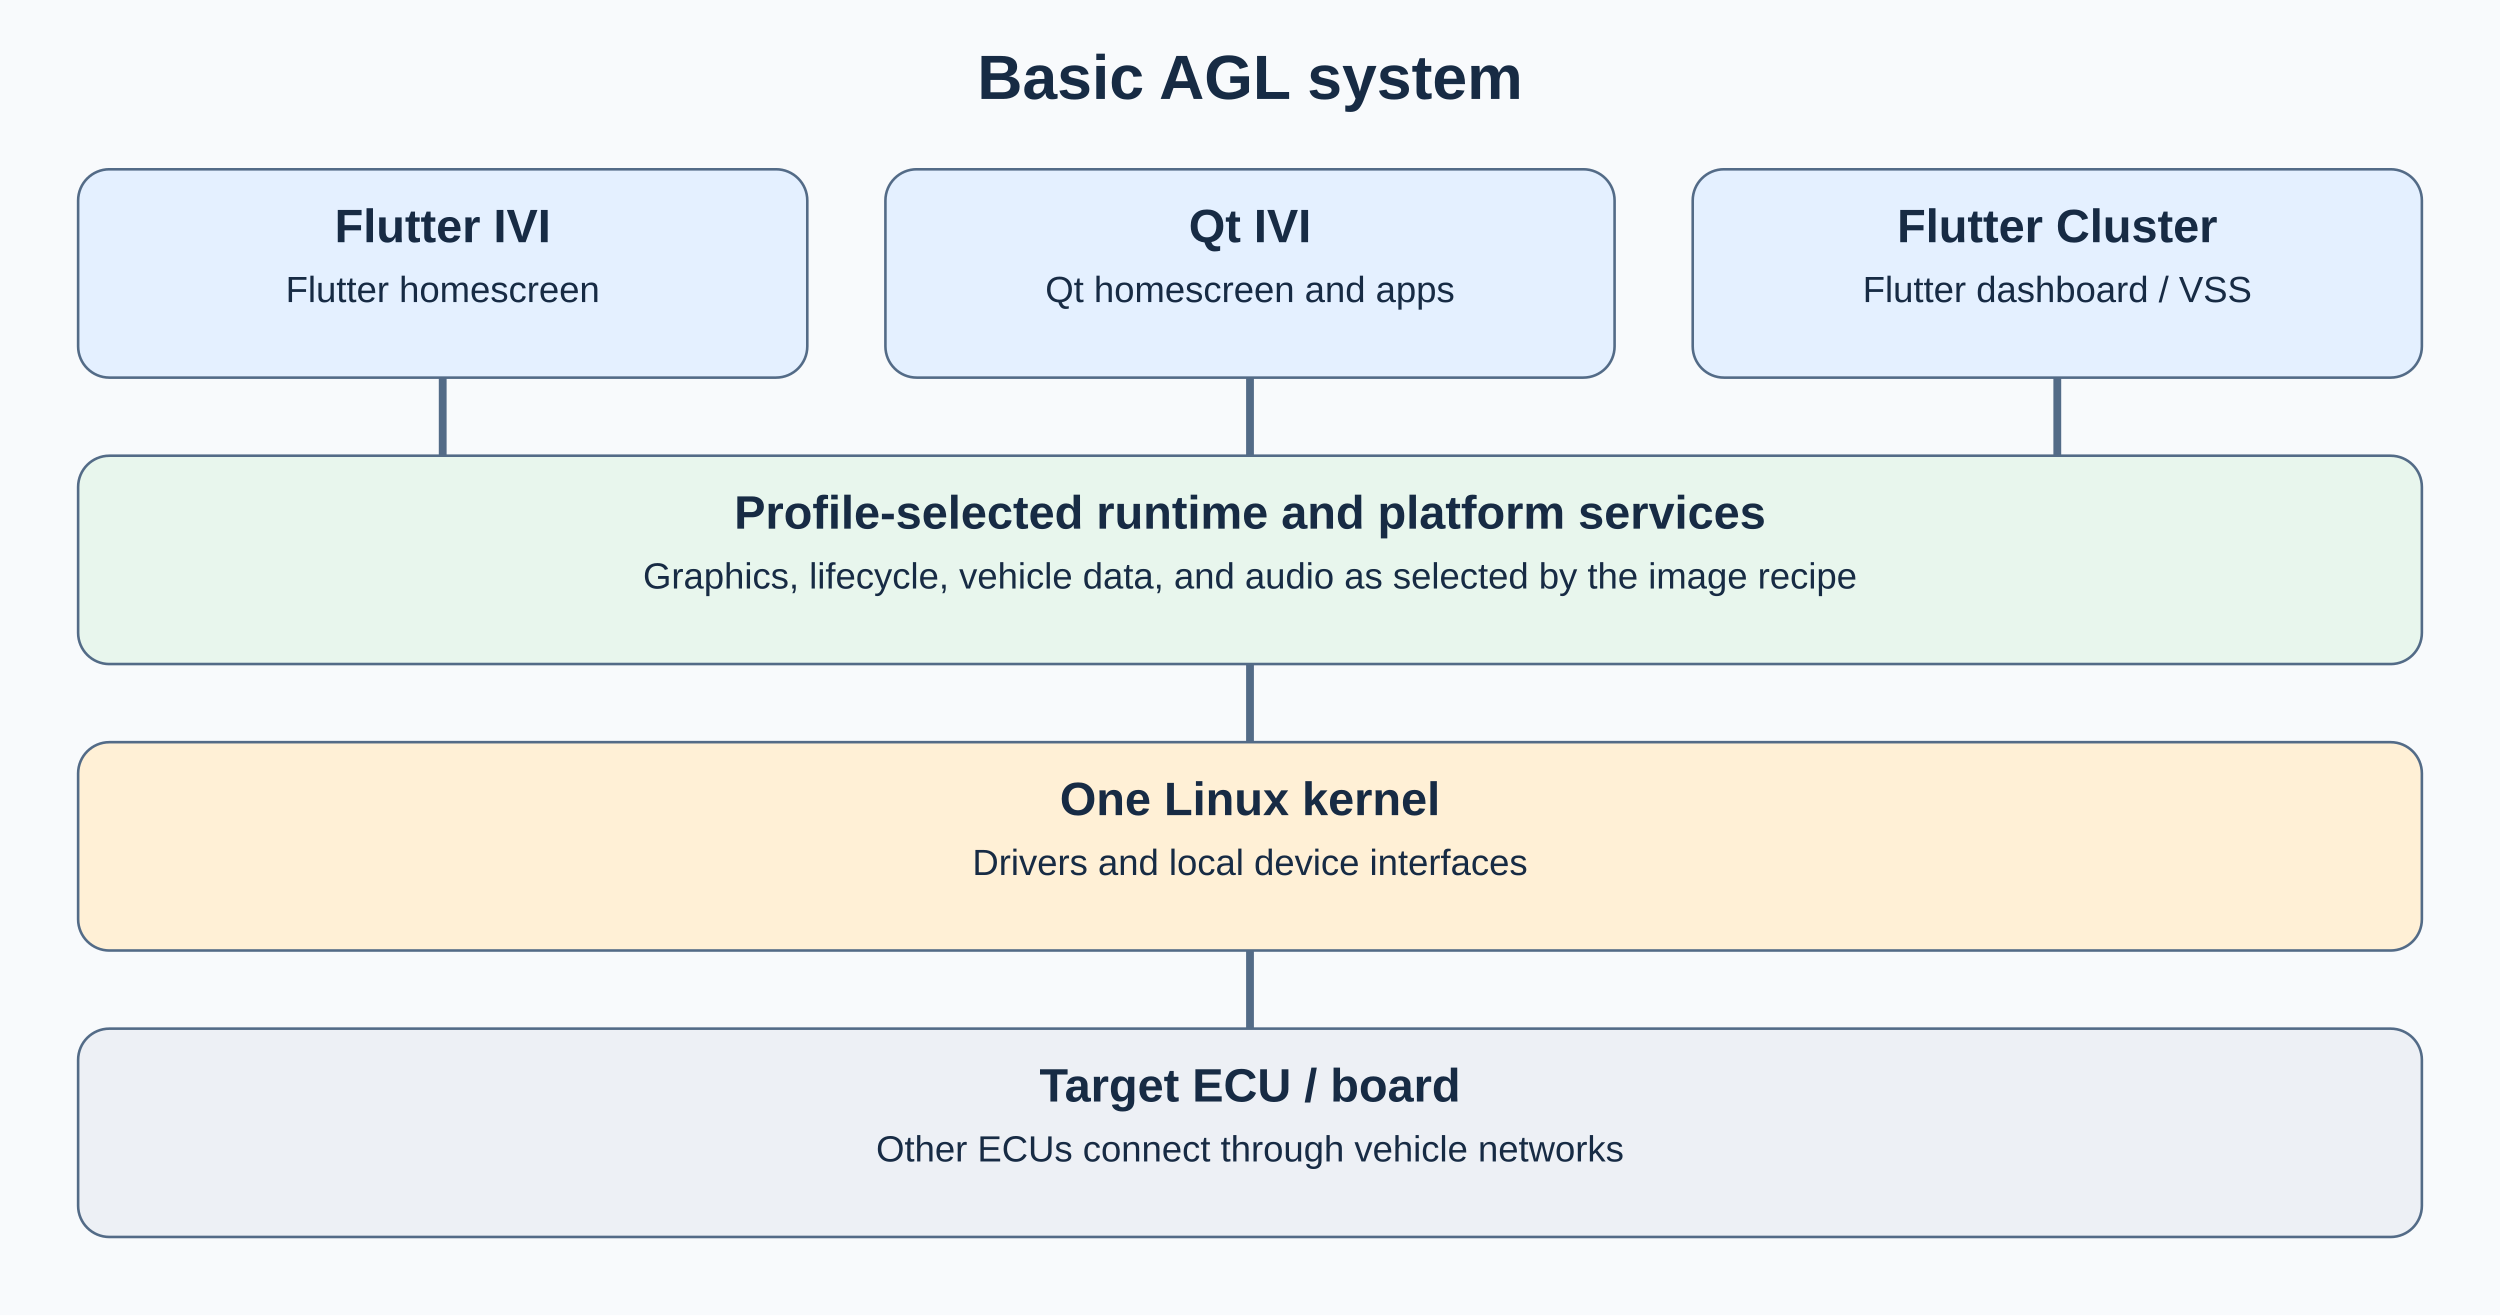
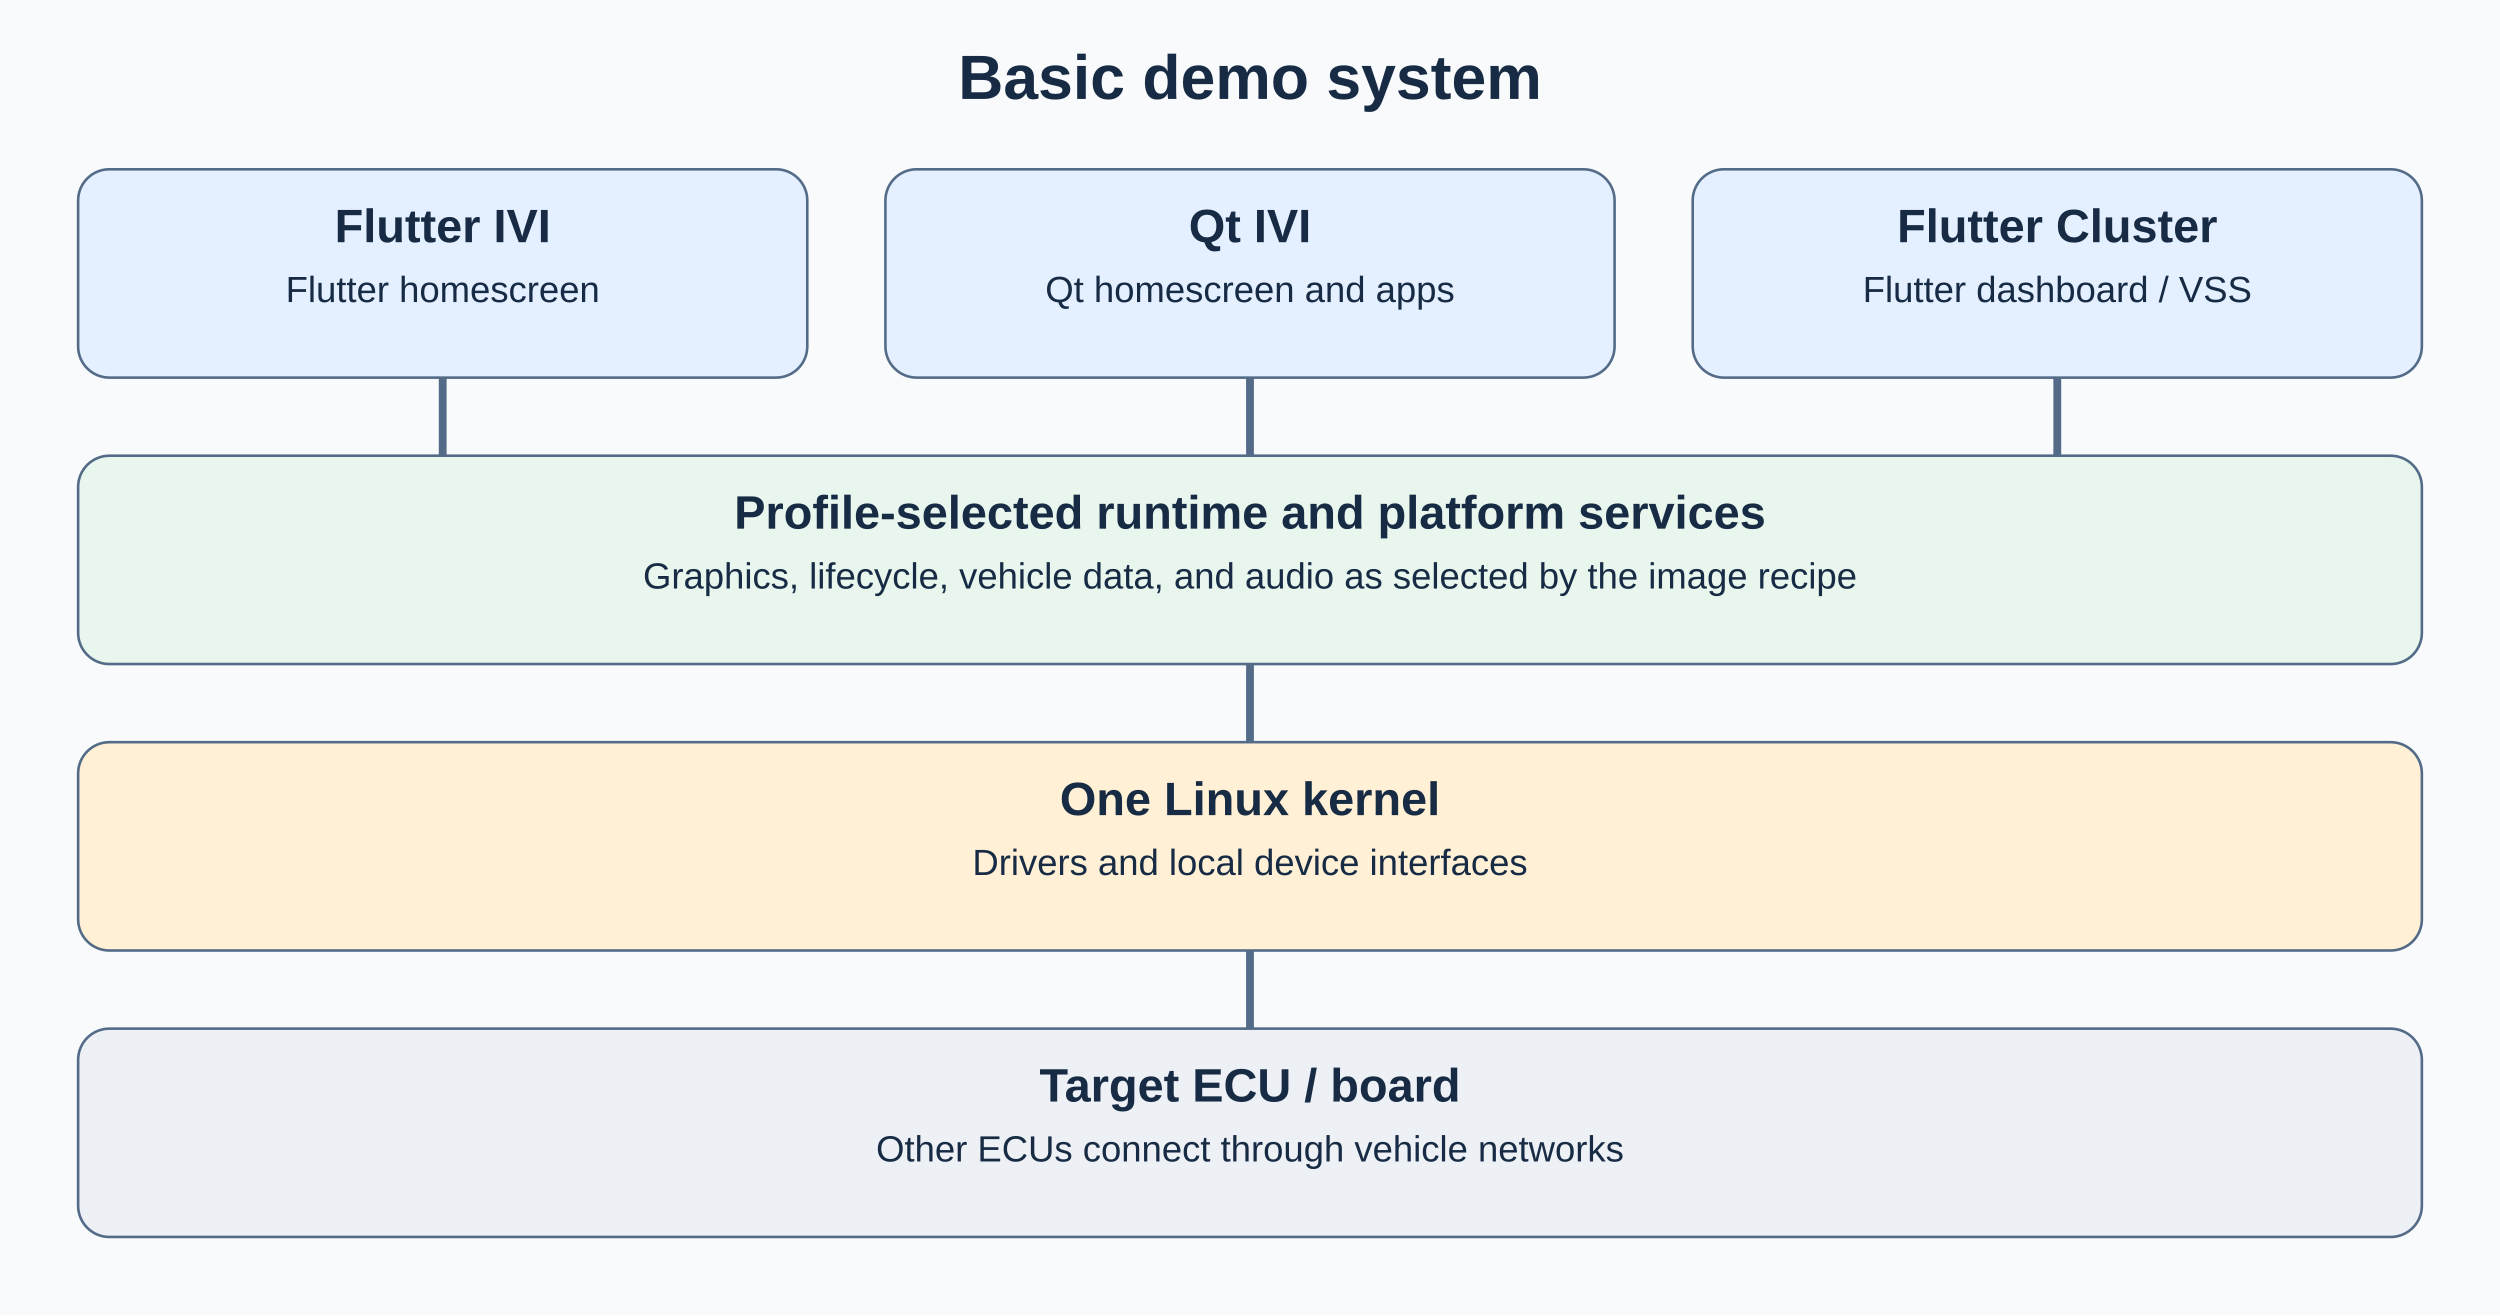
<svg xmlns="http://www.w3.org/2000/svg" viewBox="0 0 960 505" role="img" aria-labelledby="title desc">
  <rect width="960" height="505" fill="#f8fafc" />
  <g font-family="Arial, sans-serif" fill="#172b44">
-     <text x="480" y="38" text-anchor="middle" font-size="24" font-weight="bold">Basic AGL system</text>
+     <text x="480" y="38" text-anchor="middle" font-size="24" font-weight="bold">Basic demo system</text>
    <rect x="30" y="65" width="280" height="80" rx="12" fill="#e4f0ff" stroke="#536b87" />
    <text x="170.0" y="93" text-anchor="middle" font-size="18" font-weight="bold">Flutter IVI</text>
    <text x="170.0" y="116" text-anchor="middle" font-size="14">Flutter homescreen</text>
    <rect x="340" y="65" width="280" height="80" rx="12" fill="#e4f0ff" stroke="#536b87" />
    <text x="480.0" y="93" text-anchor="middle" font-size="18" font-weight="bold">Qt IVI</text>
    <text x="480.0" y="116" text-anchor="middle" font-size="14">Qt homescreen and apps</text>
    <rect x="650" y="65" width="280" height="80" rx="12" fill="#e4f0ff" stroke="#536b87" />
    <text x="790.0" y="93" text-anchor="middle" font-size="18" font-weight="bold">Flutter Cluster</text>
    <text x="790.0" y="116" text-anchor="middle" font-size="14">Flutter dashboard / VSS</text>
    <path d="M170 145v30M480 145v30M790 145v30" stroke="#536b87" stroke-width="3" />
    <rect x="30" y="175" width="900" height="80" rx="12" fill="#e8f6ed" stroke="#536b87" />
    <text x="480.0" y="203" text-anchor="middle" font-size="18" font-weight="bold">Profile-selected runtime and platform services</text>
    <text x="480.0" y="226" text-anchor="middle" font-size="14">Graphics, lifecycle, vehicle data, and audio as selected by the image recipe</text>
    <path d="M480 255v30M480 365v30" stroke="#536b87" stroke-width="3" />
    <rect x="30" y="285" width="900" height="80" rx="12" fill="#fff0d6" stroke="#536b87" />
    <text x="480.0" y="313" text-anchor="middle" font-size="18" font-weight="bold">One Linux kernel</text>
    <text x="480.0" y="336" text-anchor="middle" font-size="14">Drivers and local device interfaces</text>
    <rect x="30" y="395" width="900" height="80" rx="12" fill="#edf0f5" stroke="#536b87" />
    <text x="480.0" y="423" text-anchor="middle" font-size="18" font-weight="bold">Target ECU / board</text>
    <text x="480.0" y="446" text-anchor="middle" font-size="14">Other ECUs connect through vehicle networks</text>
  </g>
</svg>
